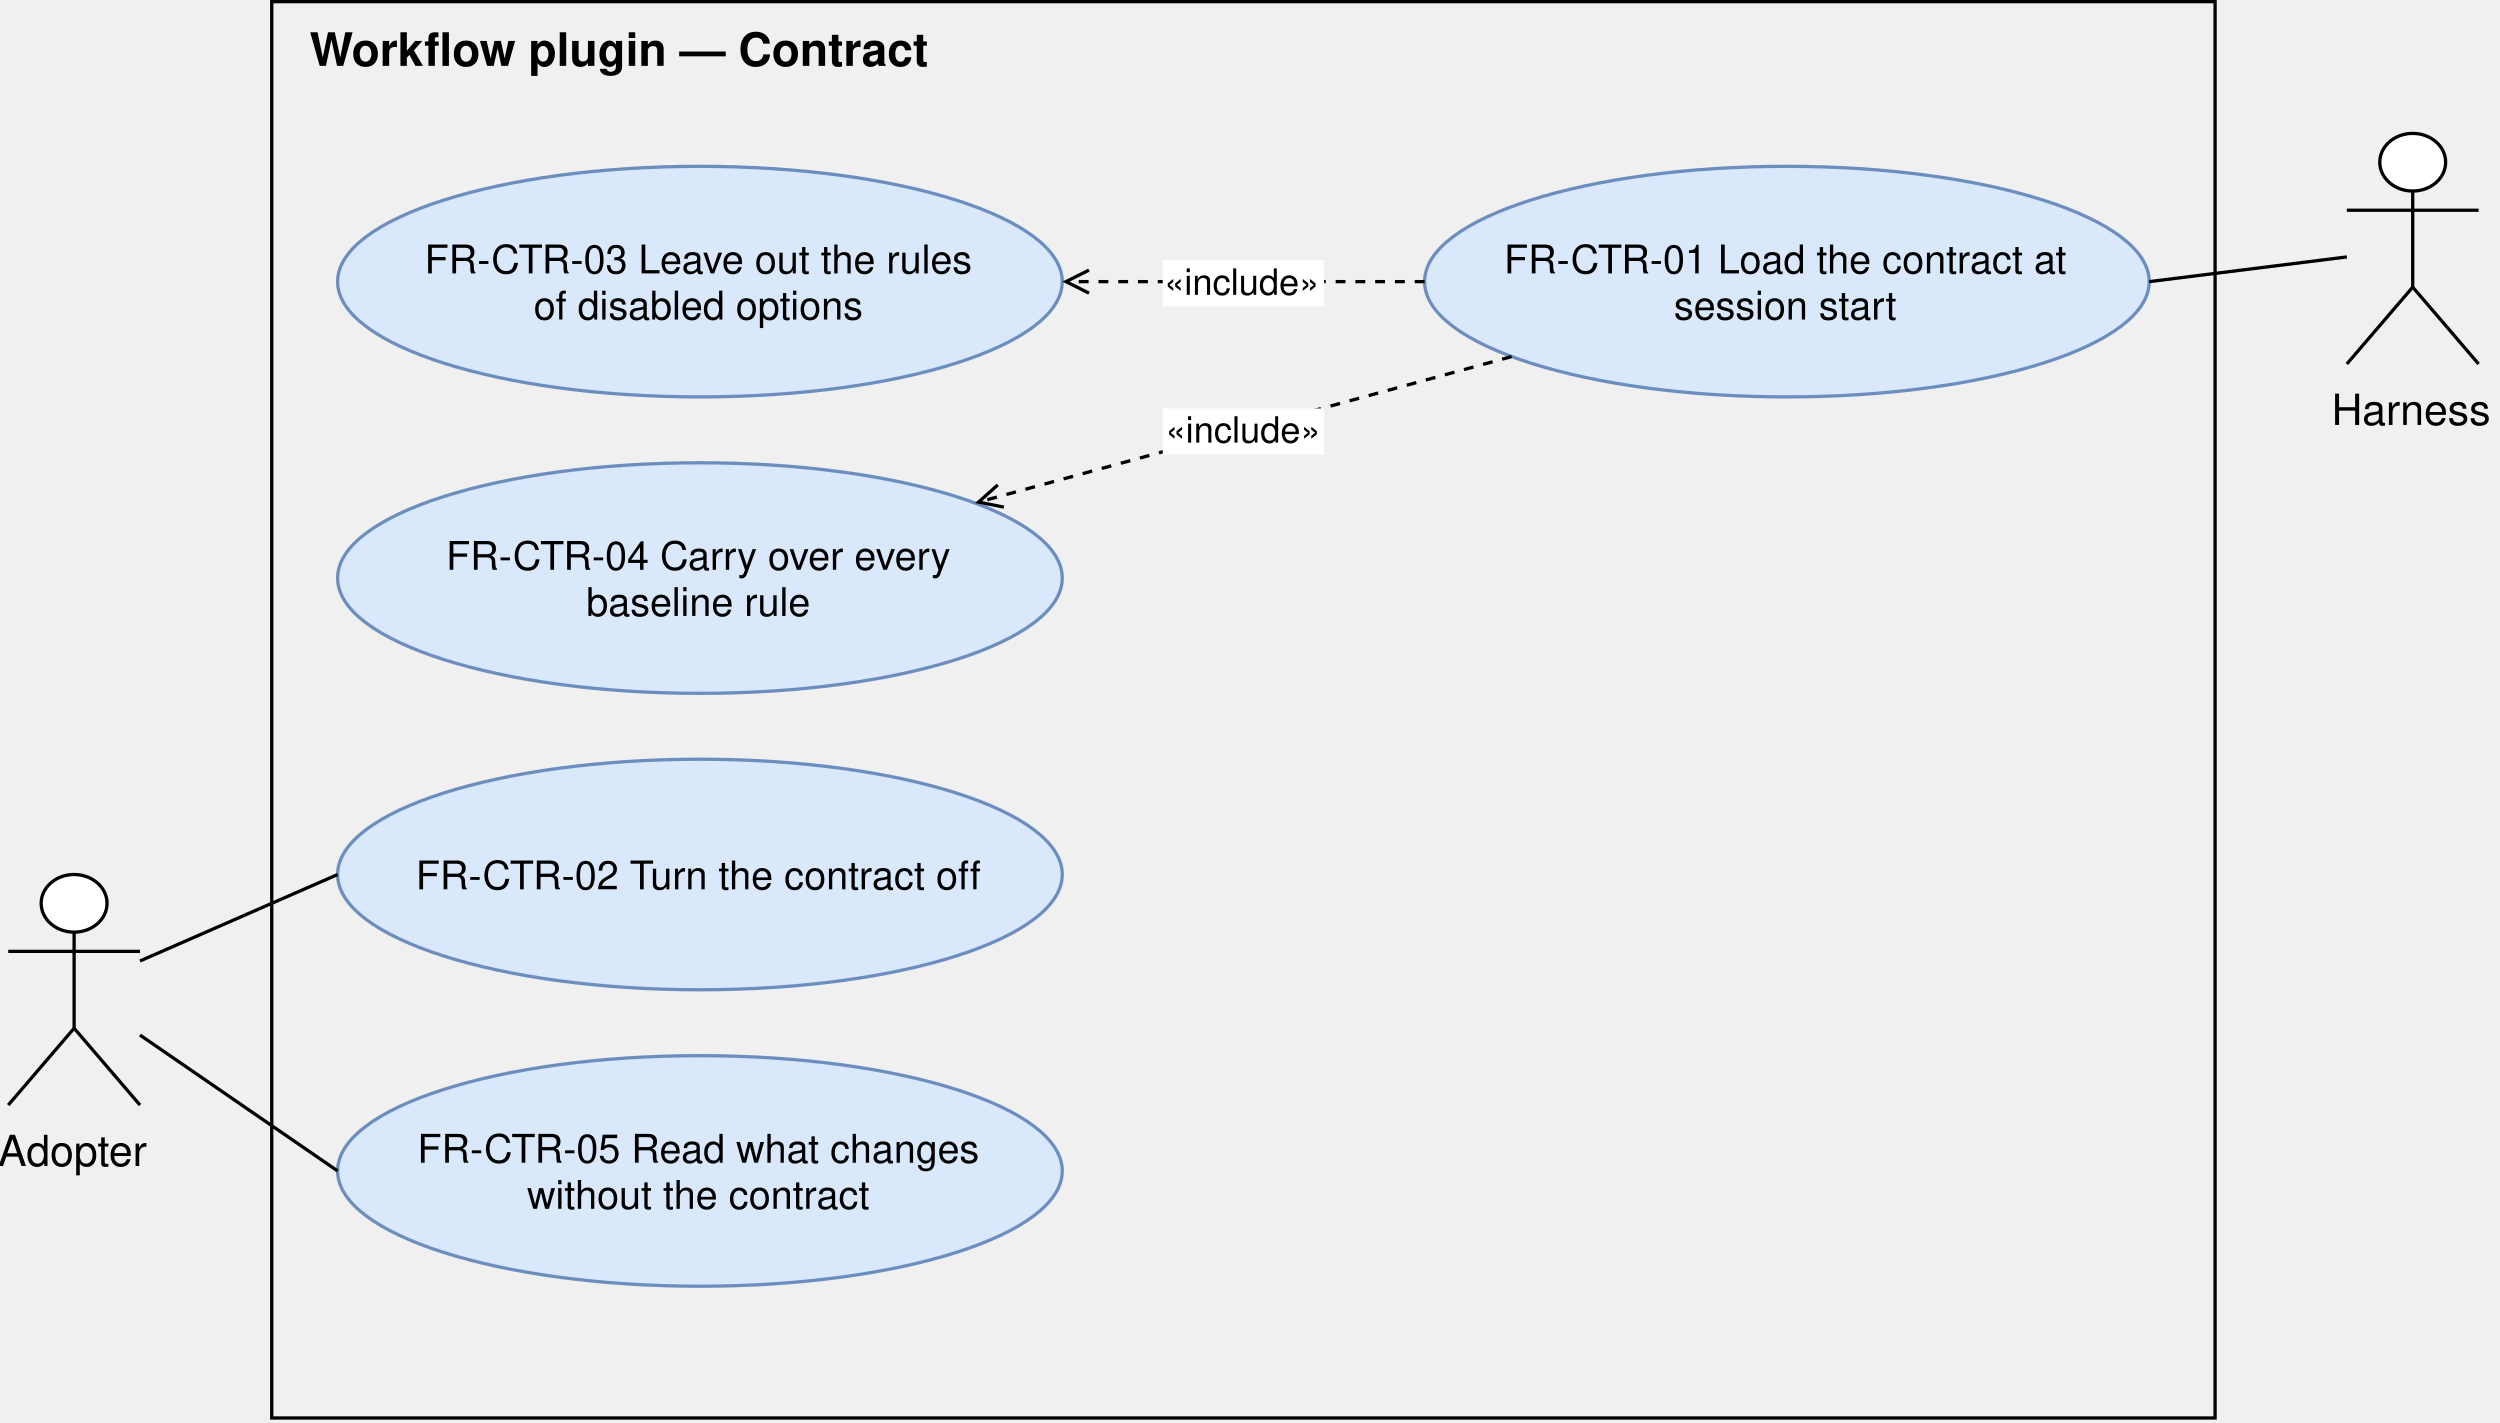
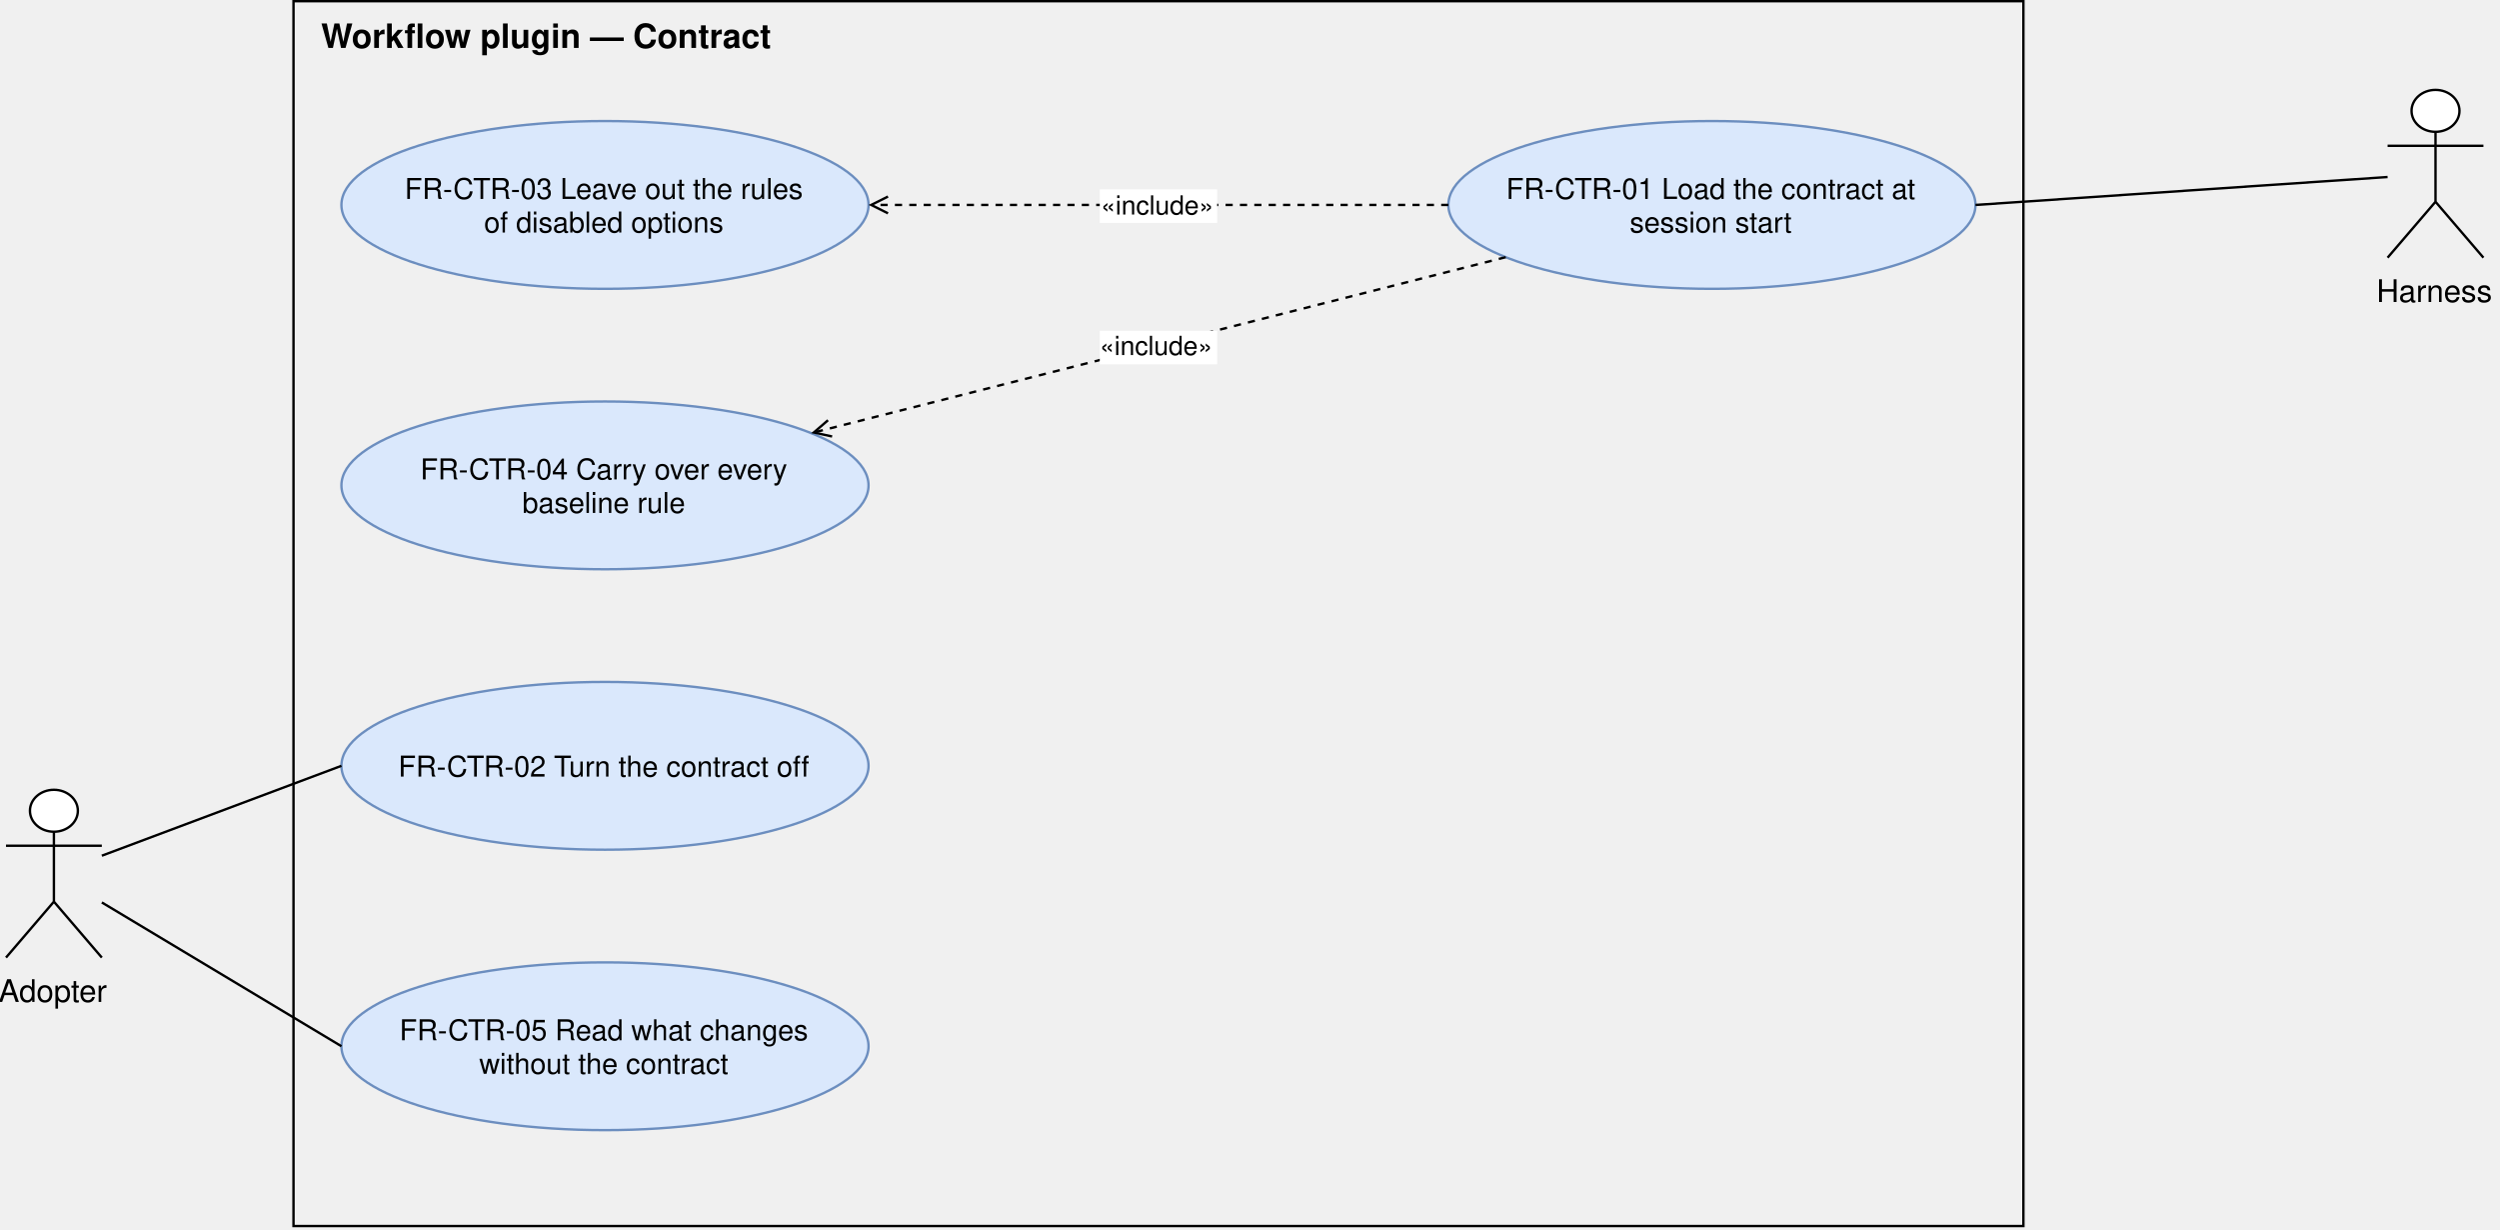
- <svg xmlns="http://www.w3.org/2000/svg" style="background: transparent; background-color: transparent; color-scheme: light;" version="1.1" width="759px" height="432px" viewBox="0 0 759 432" content="&lt;mxfile host=&quot;Electron&quot;&gt;&#10;  &lt;diagram name=&quot;Page-1&quot; id=&quot;0&quot;&gt;&#10;    &lt;mxGraphModel dx=&quot;-429&quot; dy=&quot;-139&quot; grid=&quot;0&quot; gridSize=&quot;10&quot; guides=&quot;1&quot; tooltips=&quot;1&quot; connect=&quot;1&quot; arrows=&quot;1&quot; fold=&quot;0&quot; page=&quot;0&quot; pageScale=&quot;1&quot; pageWidth=&quot;850&quot; pageHeight=&quot;1100&quot; background=&quot;#ffffff&quot; math=&quot;0&quot; shadow=&quot;0&quot;&gt;&#10;      &lt;root&gt;&#10;        &lt;mxCell id=&quot;0&quot; /&gt;&#10;        &lt;mxCell id=&quot;1&quot; parent=&quot;0&quot; /&gt;&#10;        &lt;mxCell id=&quot;c2&quot; parent=&quot;1&quot; style=&quot;rounded=0;fillColor=none;verticalAlign=top;align=left;spacingLeft=10;fontStyle=1;fontSize=14;html=0;&quot; value=&quot;Workflow plugin — Contract&quot; vertex=&quot;1&quot;&gt;&#10;          &lt;mxGeometry height=&quot;430&quot; width=&quot;590&quot; x=&quot;110&quot; y=&quot;20&quot; as=&quot;geometry&quot; /&gt;&#10;        &lt;/mxCell&gt;&#10;        &lt;mxCell id=&quot;c3&quot; parent=&quot;1&quot; style=&quot;ellipse;fontSize=12;fillColor=#dae8fc;strokeColor=#6c8ebf;html=0;&quot; value=&quot;FR-CTR-03 Leave out the rules&amp;#xa;of disabled options&quot; vertex=&quot;1&quot;&gt;&#10;          &lt;mxGeometry height=&quot;70&quot; width=&quot;220&quot; x=&quot;130&quot; y=&quot;70&quot; as=&quot;geometry&quot; /&gt;&#10;        &lt;/mxCell&gt;&#10;        &lt;mxCell id=&quot;c4&quot; parent=&quot;1&quot; style=&quot;ellipse;fontSize=12;fillColor=#dae8fc;strokeColor=#6c8ebf;html=0;&quot; value=&quot;FR-CTR-04 Carry over every&amp;#xa;baseline rule&quot; vertex=&quot;1&quot;&gt;&#10;          &lt;mxGeometry height=&quot;70&quot; width=&quot;220&quot; x=&quot;130&quot; y=&quot;160&quot; as=&quot;geometry&quot; /&gt;&#10;        &lt;/mxCell&gt;&#10;        &lt;mxCell id=&quot;c5&quot; parent=&quot;1&quot; style=&quot;ellipse;fontSize=12;fillColor=#dae8fc;strokeColor=#6c8ebf;html=0;&quot; value=&quot;FR-CTR-02 Turn the contract off&quot; vertex=&quot;1&quot;&gt;&#10;          &lt;mxGeometry height=&quot;70&quot; width=&quot;220&quot; x=&quot;130&quot; y=&quot;250&quot; as=&quot;geometry&quot; /&gt;&#10;        &lt;/mxCell&gt;&#10;        &lt;mxCell id=&quot;c6&quot; parent=&quot;1&quot; style=&quot;ellipse;fontSize=12;fillColor=#dae8fc;strokeColor=#6c8ebf;html=0;&quot; value=&quot;FR-CTR-05 Read what changes&amp;#xa;without the contract&quot; vertex=&quot;1&quot;&gt;&#10;          &lt;mxGeometry height=&quot;70&quot; width=&quot;220&quot; x=&quot;130&quot; y=&quot;340&quot; as=&quot;geometry&quot; /&gt;&#10;        &lt;/mxCell&gt;&#10;        &lt;mxCell id=&quot;c7&quot; parent=&quot;1&quot; style=&quot;ellipse;fontSize=12;fillColor=#dae8fc;strokeColor=#6c8ebf;html=0;&quot; value=&quot;FR-CTR-01 Load the contract at&amp;#xa;session start&quot; vertex=&quot;1&quot;&gt;&#10;          &lt;mxGeometry height=&quot;70&quot; width=&quot;220&quot; x=&quot;460&quot; y=&quot;70&quot; as=&quot;geometry&quot; /&gt;&#10;        &lt;/mxCell&gt;&#10;        &lt;mxCell id=&quot;c8&quot; parent=&quot;1&quot; style=&quot;shape=umlActor;verticalLabelPosition=bottom;verticalAlign=top;fontSize=13;html=0;&quot; value=&quot;Adopter&quot; vertex=&quot;1&quot;&gt;&#10;          &lt;mxGeometry height=&quot;70&quot; width=&quot;40&quot; x=&quot;30&quot; y=&quot;285&quot; as=&quot;geometry&quot; /&gt;&#10;        &lt;/mxCell&gt;&#10;        &lt;mxCell id=&quot;c9&quot; edge=&quot;1&quot; parent=&quot;1&quot; source=&quot;c8&quot; style=&quot;endArrow=none;entryX=0;entryY=0.5;html=0;fontSize=11;labelBackgroundColor=#ffffff;&quot; target=&quot;c5&quot; value=&quot;&quot;&gt;&#10;          &lt;mxGeometry relative=&quot;1&quot; as=&quot;geometry&quot; /&gt;&#10;        &lt;/mxCell&gt;&#10;        &lt;mxCell id=&quot;c10&quot; edge=&quot;1&quot; parent=&quot;1&quot; source=&quot;c8&quot; style=&quot;endArrow=none;entryX=0;entryY=0.5;html=0;fontSize=11;labelBackgroundColor=#ffffff;&quot; target=&quot;c6&quot; value=&quot;&quot;&gt;&#10;          &lt;mxGeometry relative=&quot;1&quot; as=&quot;geometry&quot; /&gt;&#10;        &lt;/mxCell&gt;&#10;        &lt;mxCell id=&quot;c11&quot; parent=&quot;1&quot; style=&quot;shape=umlActor;verticalLabelPosition=bottom;verticalAlign=top;fontSize=13;html=0;&quot; value=&quot;Harness&quot; vertex=&quot;1&quot;&gt;&#10;          &lt;mxGeometry height=&quot;70&quot; width=&quot;40&quot; x=&quot;740&quot; y=&quot;60&quot; as=&quot;geometry&quot; /&gt;&#10;        &lt;/mxCell&gt;&#10;        &lt;mxCell id=&quot;c12&quot; edge=&quot;1&quot; parent=&quot;1&quot; source=&quot;c11&quot; style=&quot;endArrow=none;entryX=1;entryY=0.5;html=0;fontSize=11;labelBackgroundColor=#ffffff;&quot; target=&quot;c7&quot; value=&quot;&quot;&gt;&#10;          &lt;mxGeometry relative=&quot;1&quot; as=&quot;geometry&quot; /&gt;&#10;        &lt;/mxCell&gt;&#10;        &lt;mxCell id=&quot;c13&quot; edge=&quot;1&quot; parent=&quot;1&quot; source=&quot;c7&quot; style=&quot;dashed=1;endArrow=open;endFill=0;html=0;fontSize=11;labelBackgroundColor=#ffffff;&quot; target=&quot;c3&quot; value=&quot;«include»&quot;&gt;&#10;          &lt;mxGeometry relative=&quot;1&quot; as=&quot;geometry&quot; /&gt;&#10;        &lt;/mxCell&gt;&#10;        &lt;mxCell id=&quot;c14&quot; edge=&quot;1&quot; parent=&quot;1&quot; source=&quot;c7&quot; style=&quot;dashed=1;endArrow=open;endFill=0;html=0;fontSize=11;labelBackgroundColor=#ffffff;&quot; target=&quot;c4&quot; value=&quot;«include»&quot;&gt;&#10;          &lt;mxGeometry relative=&quot;1&quot; as=&quot;geometry&quot; /&gt;&#10;        &lt;/mxCell&gt;&#10;      &lt;/root&gt;&#10;    &lt;/mxGraphModel&gt;&#10;  &lt;/diagram&gt;&#10;&lt;/mxfile&gt;&#10;">
+ <svg xmlns="http://www.w3.org/2000/svg" style="background: transparent; background-color: transparent; color-scheme: light;" version="1.1" width="1043px" height="513px" viewBox="0 0 1043 513" content="&lt;mxfile host=&quot;Electron&quot;&gt;&#10;  &lt;diagram name=&quot;Page-1&quot; id=&quot;0&quot;&gt;&#10;    &lt;mxGraphModel dx=&quot;-583&quot; dy=&quot;-181&quot; grid=&quot;0&quot; gridSize=&quot;10&quot; guides=&quot;1&quot; tooltips=&quot;1&quot; connect=&quot;1&quot; arrows=&quot;1&quot; fold=&quot;0&quot; page=&quot;0&quot; pageScale=&quot;1&quot; pageWidth=&quot;850&quot; pageHeight=&quot;1100&quot; background=&quot;#ffffff&quot; math=&quot;0&quot; shadow=&quot;0&quot;&gt;&#10;      &lt;root&gt;&#10;        &lt;mxCell id=&quot;0&quot; /&gt;&#10;        &lt;mxCell id=&quot;1&quot; parent=&quot;0&quot; /&gt;&#10;        &lt;mxCell id=&quot;c2&quot; parent=&quot;1&quot; style=&quot;rounded=0;fillColor=none;verticalAlign=top;align=left;spacingLeft=10;fontStyle=1;fontSize=14;html=0;&quot; value=&quot;Workflow plugin — Contract&quot; vertex=&quot;1&quot;&gt;&#10;          &lt;mxGeometry height=&quot;511&quot; width=&quot;722&quot; x=&quot;162&quot; y=&quot;41&quot; as=&quot;geometry&quot; /&gt;&#10;        &lt;/mxCell&gt;&#10;        &lt;mxCell id=&quot;c3&quot; parent=&quot;1&quot; style=&quot;ellipse;fontSize=12;fillColor=#dae8fc;strokeColor=#6c8ebf;html=0;&quot; value=&quot;FR-CTR-03 Leave out the rules&amp;#xa;of disabled options&quot; vertex=&quot;1&quot;&gt;&#10;          &lt;mxGeometry height=&quot;70&quot; width=&quot;220&quot; x=&quot;182&quot; y=&quot;91&quot; as=&quot;geometry&quot; /&gt;&#10;        &lt;/mxCell&gt;&#10;        &lt;mxCell id=&quot;c4&quot; parent=&quot;1&quot; style=&quot;ellipse;fontSize=12;fillColor=#dae8fc;strokeColor=#6c8ebf;html=0;&quot; value=&quot;FR-CTR-04 Carry over every&amp;#xa;baseline rule&quot; vertex=&quot;1&quot;&gt;&#10;          &lt;mxGeometry height=&quot;70&quot; width=&quot;220&quot; x=&quot;182&quot; y=&quot;208&quot; as=&quot;geometry&quot; /&gt;&#10;        &lt;/mxCell&gt;&#10;        &lt;mxCell id=&quot;c5&quot; parent=&quot;1&quot; style=&quot;ellipse;fontSize=12;fillColor=#dae8fc;strokeColor=#6c8ebf;html=0;&quot; value=&quot;FR-CTR-02 Turn the contract off&quot; vertex=&quot;1&quot;&gt;&#10;          &lt;mxGeometry height=&quot;70&quot; width=&quot;220&quot; x=&quot;182&quot; y=&quot;325&quot; as=&quot;geometry&quot; /&gt;&#10;        &lt;/mxCell&gt;&#10;        &lt;mxCell id=&quot;c6&quot; parent=&quot;1&quot; style=&quot;ellipse;fontSize=12;fillColor=#dae8fc;strokeColor=#6c8ebf;html=0;&quot; value=&quot;FR-CTR-05 Read what changes&amp;#xa;without the contract&quot; vertex=&quot;1&quot;&gt;&#10;          &lt;mxGeometry height=&quot;70&quot; width=&quot;220&quot; x=&quot;182&quot; y=&quot;442&quot; as=&quot;geometry&quot; /&gt;&#10;        &lt;/mxCell&gt;&#10;        &lt;mxCell id=&quot;c7&quot; parent=&quot;1&quot; style=&quot;ellipse;fontSize=12;fillColor=#dae8fc;strokeColor=#6c8ebf;html=0;&quot; value=&quot;FR-CTR-01 Load the contract at&amp;#xa;session start&quot; vertex=&quot;1&quot;&gt;&#10;          &lt;mxGeometry height=&quot;70&quot; width=&quot;220&quot; x=&quot;644&quot; y=&quot;91&quot; as=&quot;geometry&quot; /&gt;&#10;        &lt;/mxCell&gt;&#10;        &lt;mxCell id=&quot;c8&quot; parent=&quot;1&quot; style=&quot;shape=umlActor;verticalLabelPosition=bottom;verticalAlign=top;fontSize=13;html=0;&quot; value=&quot;Adopter&quot; vertex=&quot;1&quot;&gt;&#10;          &lt;mxGeometry height=&quot;70&quot; width=&quot;40&quot; x=&quot;42&quot; y=&quot;370&quot; as=&quot;geometry&quot; /&gt;&#10;        &lt;/mxCell&gt;&#10;        &lt;mxCell id=&quot;c9&quot; edge=&quot;1&quot; parent=&quot;1&quot; source=&quot;c8&quot; style=&quot;endArrow=none;entryX=0;entryY=0.5;html=0;fontSize=11;labelBackgroundColor=#ffffff;&quot; target=&quot;c5&quot; value=&quot;&quot;&gt;&#10;          &lt;mxGeometry relative=&quot;1&quot; as=&quot;geometry&quot; /&gt;&#10;        &lt;/mxCell&gt;&#10;        &lt;mxCell id=&quot;c10&quot; edge=&quot;1&quot; parent=&quot;1&quot; source=&quot;c8&quot; style=&quot;endArrow=none;entryX=0;entryY=0.5;html=0;fontSize=11;labelBackgroundColor=#ffffff;&quot; target=&quot;c6&quot; value=&quot;&quot;&gt;&#10;          &lt;mxGeometry relative=&quot;1&quot; as=&quot;geometry&quot; /&gt;&#10;        &lt;/mxCell&gt;&#10;        &lt;mxCell id=&quot;c11&quot; parent=&quot;1&quot; style=&quot;shape=umlActor;verticalLabelPosition=bottom;verticalAlign=top;fontSize=13;html=0;&quot; value=&quot;Harness&quot; vertex=&quot;1&quot;&gt;&#10;          &lt;mxGeometry height=&quot;70&quot; width=&quot;40&quot; x=&quot;1036&quot; y=&quot;78&quot; as=&quot;geometry&quot; /&gt;&#10;        &lt;/mxCell&gt;&#10;        &lt;mxCell id=&quot;c12&quot; edge=&quot;1&quot; parent=&quot;1&quot; source=&quot;c11&quot; style=&quot;endArrow=none;entryX=1;entryY=0.5;html=0;fontSize=11;labelBackgroundColor=#ffffff;&quot; target=&quot;c7&quot; value=&quot;&quot;&gt;&#10;          &lt;mxGeometry relative=&quot;1&quot; as=&quot;geometry&quot; /&gt;&#10;        &lt;/mxCell&gt;&#10;        &lt;mxCell id=&quot;c13&quot; edge=&quot;1&quot; parent=&quot;1&quot; source=&quot;c7&quot; style=&quot;dashed=1;endArrow=open;endFill=0;html=0;fontSize=11;labelBackgroundColor=#ffffff;&quot; target=&quot;c3&quot; value=&quot;«include»&quot;&gt;&#10;          &lt;mxGeometry relative=&quot;1&quot; as=&quot;geometry&quot; /&gt;&#10;        &lt;/mxCell&gt;&#10;        &lt;mxCell id=&quot;c14&quot; edge=&quot;1&quot; parent=&quot;1&quot; source=&quot;c7&quot; style=&quot;dashed=1;endArrow=open;endFill=0;html=0;fontSize=11;labelBackgroundColor=#ffffff;&quot; target=&quot;c4&quot; value=&quot;«include»&quot;&gt;&#10;          &lt;mxGeometry relative=&quot;1&quot; as=&quot;geometry&quot; /&gt;&#10;        &lt;/mxCell&gt;&#10;      &lt;/root&gt;&#10;    &lt;/mxGraphModel&gt;&#10;  &lt;/diagram&gt;&#10;&lt;/mxfile&gt;&#10;">
  <defs />
  <g>
    <g data-cell-id="0">
      <g data-cell-id="1">
        <g data-cell-id="c2">
          <g transform="translate(0.5,0.5)">
-             <rect x="82" y="0" width="590" height="430" fill="none" stroke="#000000" pointer-events="all" style="stroke: light-dark(rgb(0, 0, 0), rgb(255, 255, 255));" />
+             <rect x="122" y="0" width="722" height="511" fill="none" stroke="#000000" pointer-events="all" style="stroke: light-dark(rgb(0, 0, 0), rgb(255, 255, 255));" />
          </g>
          <g>
            <g fill="#000000" font-family="Helvetica" font-weight="bold" text-anchor="start" font-size="14px" style="fill: light-dark(rgb(0, 0, 0), rgb(255, 255, 255));">
-               <text x="94" y="20">Workflow plugin — Contract</text>
+               <text x="134" y="20">Workflow plugin — Contract</text>
            </g>
          </g>
        </g>
        <g data-cell-id="c3">
          <g transform="translate(0.5,0.5)">
-             <ellipse cx="212" cy="85" rx="110" ry="35" fill="#dae8fc" stroke="#6c8ebf" pointer-events="all" style="fill: light-dark(rgb(218, 232, 252), rgb(29, 41, 59)); stroke: light-dark(rgb(108, 142, 191), rgb(92, 121, 163));" />
+             <ellipse cx="252" cy="85" rx="110" ry="35" fill="#dae8fc" stroke="#6c8ebf" pointer-events="all" style="fill: light-dark(rgb(218, 232, 252), rgb(29, 41, 59)); stroke: light-dark(rgb(108, 142, 191), rgb(92, 121, 163));" />
          </g>
          <g>
            <g fill="#000000" font-family="Helvetica" text-anchor="middle" font-size="12px" style="fill: light-dark(rgb(0, 0, 0), rgb(255, 255, 255));">
-               <text x="212" y="83">FR-CTR-03 Leave out the rules</text>
-               <text x="212" y="97">of disabled options</text>
+               <text x="252" y="83">FR-CTR-03 Leave out the rules</text>
+               <text x="252" y="97">of disabled options</text>
            </g>
          </g>
        </g>
        <g data-cell-id="c4">
          <g transform="translate(0.5,0.5)">
-             <ellipse cx="212" cy="175" rx="110" ry="35" fill="#dae8fc" stroke="#6c8ebf" pointer-events="all" style="fill: light-dark(rgb(218, 232, 252), rgb(29, 41, 59)); stroke: light-dark(rgb(108, 142, 191), rgb(92, 121, 163));" />
+             <ellipse cx="252" cy="202" rx="110" ry="35" fill="#dae8fc" stroke="#6c8ebf" pointer-events="all" style="fill: light-dark(rgb(218, 232, 252), rgb(29, 41, 59)); stroke: light-dark(rgb(108, 142, 191), rgb(92, 121, 163));" />
          </g>
          <g>
            <g fill="#000000" font-family="Helvetica" text-anchor="middle" font-size="12px" style="fill: light-dark(rgb(0, 0, 0), rgb(255, 255, 255));">
-               <text x="212" y="173">FR-CTR-04 Carry over every</text>
-               <text x="212" y="187">baseline rule</text>
+               <text x="252" y="200">FR-CTR-04 Carry over every</text>
+               <text x="252" y="214">baseline rule</text>
            </g>
          </g>
        </g>
        <g data-cell-id="c5">
          <g transform="translate(0.5,0.5)">
-             <ellipse cx="212" cy="265" rx="110" ry="35" fill="#dae8fc" stroke="#6c8ebf" pointer-events="all" style="fill: light-dark(rgb(218, 232, 252), rgb(29, 41, 59)); stroke: light-dark(rgb(108, 142, 191), rgb(92, 121, 163));" />
+             <ellipse cx="252" cy="319" rx="110" ry="35" fill="#dae8fc" stroke="#6c8ebf" pointer-events="all" style="fill: light-dark(rgb(218, 232, 252), rgb(29, 41, 59)); stroke: light-dark(rgb(108, 142, 191), rgb(92, 121, 163));" />
          </g>
          <g>
            <g fill="#000000" font-family="Helvetica" text-anchor="middle" font-size="12px" style="fill: light-dark(rgb(0, 0, 0), rgb(255, 255, 255));">
-               <text x="212" y="270">FR-CTR-02 Turn the contract off</text>
+               <text x="252" y="324">FR-CTR-02 Turn the contract off</text>
            </g>
          </g>
        </g>
        <g data-cell-id="c6">
          <g transform="translate(0.5,0.5)">
-             <ellipse cx="212" cy="355" rx="110" ry="35" fill="#dae8fc" stroke="#6c8ebf" pointer-events="all" style="fill: light-dark(rgb(218, 232, 252), rgb(29, 41, 59)); stroke: light-dark(rgb(108, 142, 191), rgb(92, 121, 163));" />
+             <ellipse cx="252" cy="436" rx="110" ry="35" fill="#dae8fc" stroke="#6c8ebf" pointer-events="all" style="fill: light-dark(rgb(218, 232, 252), rgb(29, 41, 59)); stroke: light-dark(rgb(108, 142, 191), rgb(92, 121, 163));" />
          </g>
          <g>
            <g fill="#000000" font-family="Helvetica" text-anchor="middle" font-size="12px" style="fill: light-dark(rgb(0, 0, 0), rgb(255, 255, 255));">
-               <text x="212" y="353">FR-CTR-05 Read what changes</text>
-               <text x="212" y="367">without the contract</text>
+               <text x="252" y="434">FR-CTR-05 Read what changes</text>
+               <text x="252" y="448">without the contract</text>
            </g>
          </g>
        </g>
        <g data-cell-id="c7">
          <g transform="translate(0.5,0.5)">
-             <ellipse cx="542" cy="85" rx="110" ry="35" fill="#dae8fc" stroke="#6c8ebf" pointer-events="all" style="fill: light-dark(rgb(218, 232, 252), rgb(29, 41, 59)); stroke: light-dark(rgb(108, 142, 191), rgb(92, 121, 163));" />
+             <ellipse cx="714" cy="85" rx="110" ry="35" fill="#dae8fc" stroke="#6c8ebf" pointer-events="all" style="fill: light-dark(rgb(218, 232, 252), rgb(29, 41, 59)); stroke: light-dark(rgb(108, 142, 191), rgb(92, 121, 163));" />
          </g>
          <g>
            <g fill="#000000" font-family="Helvetica" text-anchor="middle" font-size="12px" style="fill: light-dark(rgb(0, 0, 0), rgb(255, 255, 255));">
-               <text x="542" y="83">FR-CTR-01 Load the contract at</text>
-               <text x="542" y="97">session start</text>
+               <text x="714" y="83">FR-CTR-01 Load the contract at</text>
+               <text x="714" y="97">session start</text>
            </g>
          </g>
        </g>
        <g data-cell-id="c8">
          <g transform="translate(0.5,0.5)">
-             <ellipse cx="22" cy="273.75" rx="10" ry="8.75" fill="#ffffff" stroke="#000000" pointer-events="all" style="fill: light-dark(#ffffff, var(--ge-dark-color, #121212)); stroke: light-dark(rgb(0, 0, 0), rgb(255, 255, 255));" />
-             <path d="M 22 282.5 L 22 311.67 M 22 288.33 L 2 288.33 M 22 288.33 L 42 288.33 M 22 311.67 L 2 335 M 22 311.67 L 42 335" fill="none" stroke="#000000" stroke-miterlimit="10" pointer-events="all" style="stroke: light-dark(rgb(0, 0, 0), rgb(255, 255, 255));" />
+             <ellipse cx="22" cy="337.75" rx="10" ry="8.75" fill="#ffffff" stroke="#000000" pointer-events="all" style="fill: light-dark(#ffffff, var(--ge-dark-color, #121212)); stroke: light-dark(rgb(0, 0, 0), rgb(255, 255, 255));" />
+             <path d="M 22 346.5 L 22 375.67 M 22 352.33 L 2 352.33 M 22 352.33 L 42 352.33 M 22 375.67 L 2 399 M 22 375.67 L 42 399" fill="none" stroke="#000000" stroke-miterlimit="10" pointer-events="all" style="stroke: light-dark(rgb(0, 0, 0), rgb(255, 255, 255));" />
          </g>
          <g>
            <g fill="#000000" font-family="Helvetica" text-anchor="middle" font-size="13px" style="fill: light-dark(rgb(0, 0, 0), rgb(255, 255, 255));">
-               <text x="22" y="354">Adopter</text>
+               <text x="22" y="418">Adopter</text>
            </g>
          </g>
        </g>
        <g data-cell-id="c9">
          <g transform="translate(0.5,0.5)">
-             <path d="M 42 291.25 L 102 265" fill="none" stroke="#000000" stroke-miterlimit="10" pointer-events="stroke" style="stroke: light-dark(rgb(0, 0, 0), rgb(255, 255, 255));" />
+             <path d="M 42 356.5 L 142 319" fill="none" stroke="#000000" stroke-miterlimit="10" pointer-events="stroke" style="stroke: light-dark(rgb(0, 0, 0), rgb(255, 255, 255));" />
          </g>
        </g>
        <g data-cell-id="c10">
          <g transform="translate(0.5,0.5)">
-             <path d="M 42 313.75 L 102 355" fill="none" stroke="#000000" stroke-miterlimit="10" pointer-events="stroke" style="stroke: light-dark(rgb(0, 0, 0), rgb(255, 255, 255));" />
+             <path d="M 42 376 L 142 436" fill="none" stroke="#000000" stroke-miterlimit="10" pointer-events="stroke" style="stroke: light-dark(rgb(0, 0, 0), rgb(255, 255, 255));" />
          </g>
        </g>
        <g data-cell-id="c11">
          <g transform="translate(0.5,0.5)">
-             <ellipse cx="732" cy="48.75" rx="10" ry="8.75" fill="#ffffff" stroke="#000000" pointer-events="all" style="fill: light-dark(#ffffff, var(--ge-dark-color, #121212)); stroke: light-dark(rgb(0, 0, 0), rgb(255, 255, 255));" />
-             <path d="M 732 57.5 L 732 86.67 M 732 63.33 L 712 63.33 M 732 63.33 L 752 63.33 M 732 86.67 L 712 110 M 732 86.67 L 752 110" fill="none" stroke="#000000" stroke-miterlimit="10" pointer-events="all" style="stroke: light-dark(rgb(0, 0, 0), rgb(255, 255, 255));" />
+             <ellipse cx="1016" cy="45.75" rx="10" ry="8.75" fill="#ffffff" stroke="#000000" pointer-events="all" style="fill: light-dark(#ffffff, var(--ge-dark-color, #121212)); stroke: light-dark(rgb(0, 0, 0), rgb(255, 255, 255));" />
+             <path d="M 1016 54.5 L 1016 83.67 M 1016 60.33 L 996 60.33 M 1016 60.33 L 1036 60.33 M 1016 83.67 L 996 107 M 1016 83.67 L 1036 107" fill="none" stroke="#000000" stroke-miterlimit="10" pointer-events="all" style="stroke: light-dark(rgb(0, 0, 0), rgb(255, 255, 255));" />
          </g>
          <g>
            <g fill="#000000" font-family="Helvetica" text-anchor="middle" font-size="13px" style="fill: light-dark(rgb(0, 0, 0), rgb(255, 255, 255));">
-               <text x="732" y="129">Harness</text>
+               <text x="1016" y="126">Harness</text>
            </g>
          </g>
        </g>
        <g data-cell-id="c12">
          <g transform="translate(0.5,0.5)">
-             <path d="M 712 77.5 L 652 85" fill="none" stroke="#000000" stroke-miterlimit="10" pointer-events="stroke" style="stroke: light-dark(rgb(0, 0, 0), rgb(255, 255, 255));" />
+             <path d="M 996 73.35 L 824 85" fill="none" stroke="#000000" stroke-miterlimit="10" pointer-events="stroke" style="stroke: light-dark(rgb(0, 0, 0), rgb(255, 255, 255));" />
          </g>
        </g>
        <g data-cell-id="c13">
          <g transform="translate(0.5,0.5)">
-             <path d="M 432 85 L 324.24 85" fill="none" stroke="#000000" stroke-miterlimit="10" stroke-dasharray="3 3" pointer-events="stroke" style="stroke: light-dark(rgb(0, 0, 0), rgb(255, 255, 255));" />
-             <path d="M 330.12 81.5 L 323.12 85 L 330.12 88.5" fill="none" stroke="#000000" stroke-miterlimit="10" pointer-events="all" style="stroke: light-dark(rgb(0, 0, 0), rgb(255, 255, 255));" />
+             <path d="M 604 85 L 364.24 85" fill="none" stroke="#000000" stroke-miterlimit="10" stroke-dasharray="3 3" pointer-events="stroke" style="stroke: light-dark(rgb(0, 0, 0), rgb(255, 255, 255));" />
+             <path d="M 370.12 81.5 L 363.12 85 L 370.12 88.5" fill="none" stroke="#000000" stroke-miterlimit="10" pointer-events="all" style="stroke: light-dark(rgb(0, 0, 0), rgb(255, 255, 255));" />
          </g>
          <g>
            <g fill="#000000" font-family="Helvetica" text-anchor="middle" font-size="11px" style="fill: light-dark(rgb(0, 0, 0), rgb(255, 255, 255));">
-               <rect fill="#ffffff" stroke="none" x="353" y="79" width="49" height="14" stroke-width="0" style="fill: light-dark(rgb(255, 255, 255), rgb(18, 18, 18));" />
-               <text x="377" y="89.5">«include»</text>
+               <rect fill="#ffffff" stroke="none" x="459" y="79" width="49" height="14" stroke-width="0" style="fill: light-dark(rgb(255, 255, 255), rgb(18, 18, 18));" />
+               <text x="483" y="89.5">«include»</text>
            </g>
          </g>
        </g>
        <g data-cell-id="c14">
          <g transform="translate(0.5,0.5)">
-             <path d="M 458.43 107.76 L 297.68 151.63" fill="none" stroke="#000000" stroke-miterlimit="10" stroke-dasharray="3 3" pointer-events="stroke" style="stroke: light-dark(rgb(0, 0, 0), rgb(255, 255, 255));" />
-             <path d="M 302.43 146.71 L 296.6 151.93 L 304.27 153.46" fill="none" stroke="#000000" stroke-miterlimit="10" pointer-events="all" style="stroke: light-dark(rgb(0, 0, 0), rgb(255, 255, 255));" />
+             <path d="M 627.94 106.8 L 340.23 179.66" fill="none" stroke="#000000" stroke-miterlimit="10" stroke-dasharray="3 3" pointer-events="stroke" style="stroke: light-dark(rgb(0, 0, 0), rgb(255, 255, 255));" />
+             <path d="M 345.08 174.82 L 339.15 179.93 L 346.8 181.6" fill="none" stroke="#000000" stroke-miterlimit="10" pointer-events="all" style="stroke: light-dark(rgb(0, 0, 0), rgb(255, 255, 255));" />
          </g>
          <g>
            <g fill="#000000" font-family="Helvetica" text-anchor="middle" font-size="11px" style="fill: light-dark(rgb(0, 0, 0), rgb(255, 255, 255));">
-               <rect fill="#ffffff" stroke="none" x="353" y="124" width="49" height="14" stroke-width="0" style="fill: light-dark(rgb(255, 255, 255), rgb(18, 18, 18));" />
-               <text x="377.4" y="134.38">«include»</text>
+               <rect fill="#ffffff" stroke="none" x="459" y="138" width="49" height="14" stroke-width="0" style="fill: light-dark(rgb(255, 255, 255), rgb(18, 18, 18));" />
+               <text x="482.53" y="148.12">«include»</text>
            </g>
          </g>
        </g>
      </g>
    </g>
  </g>
</svg>
